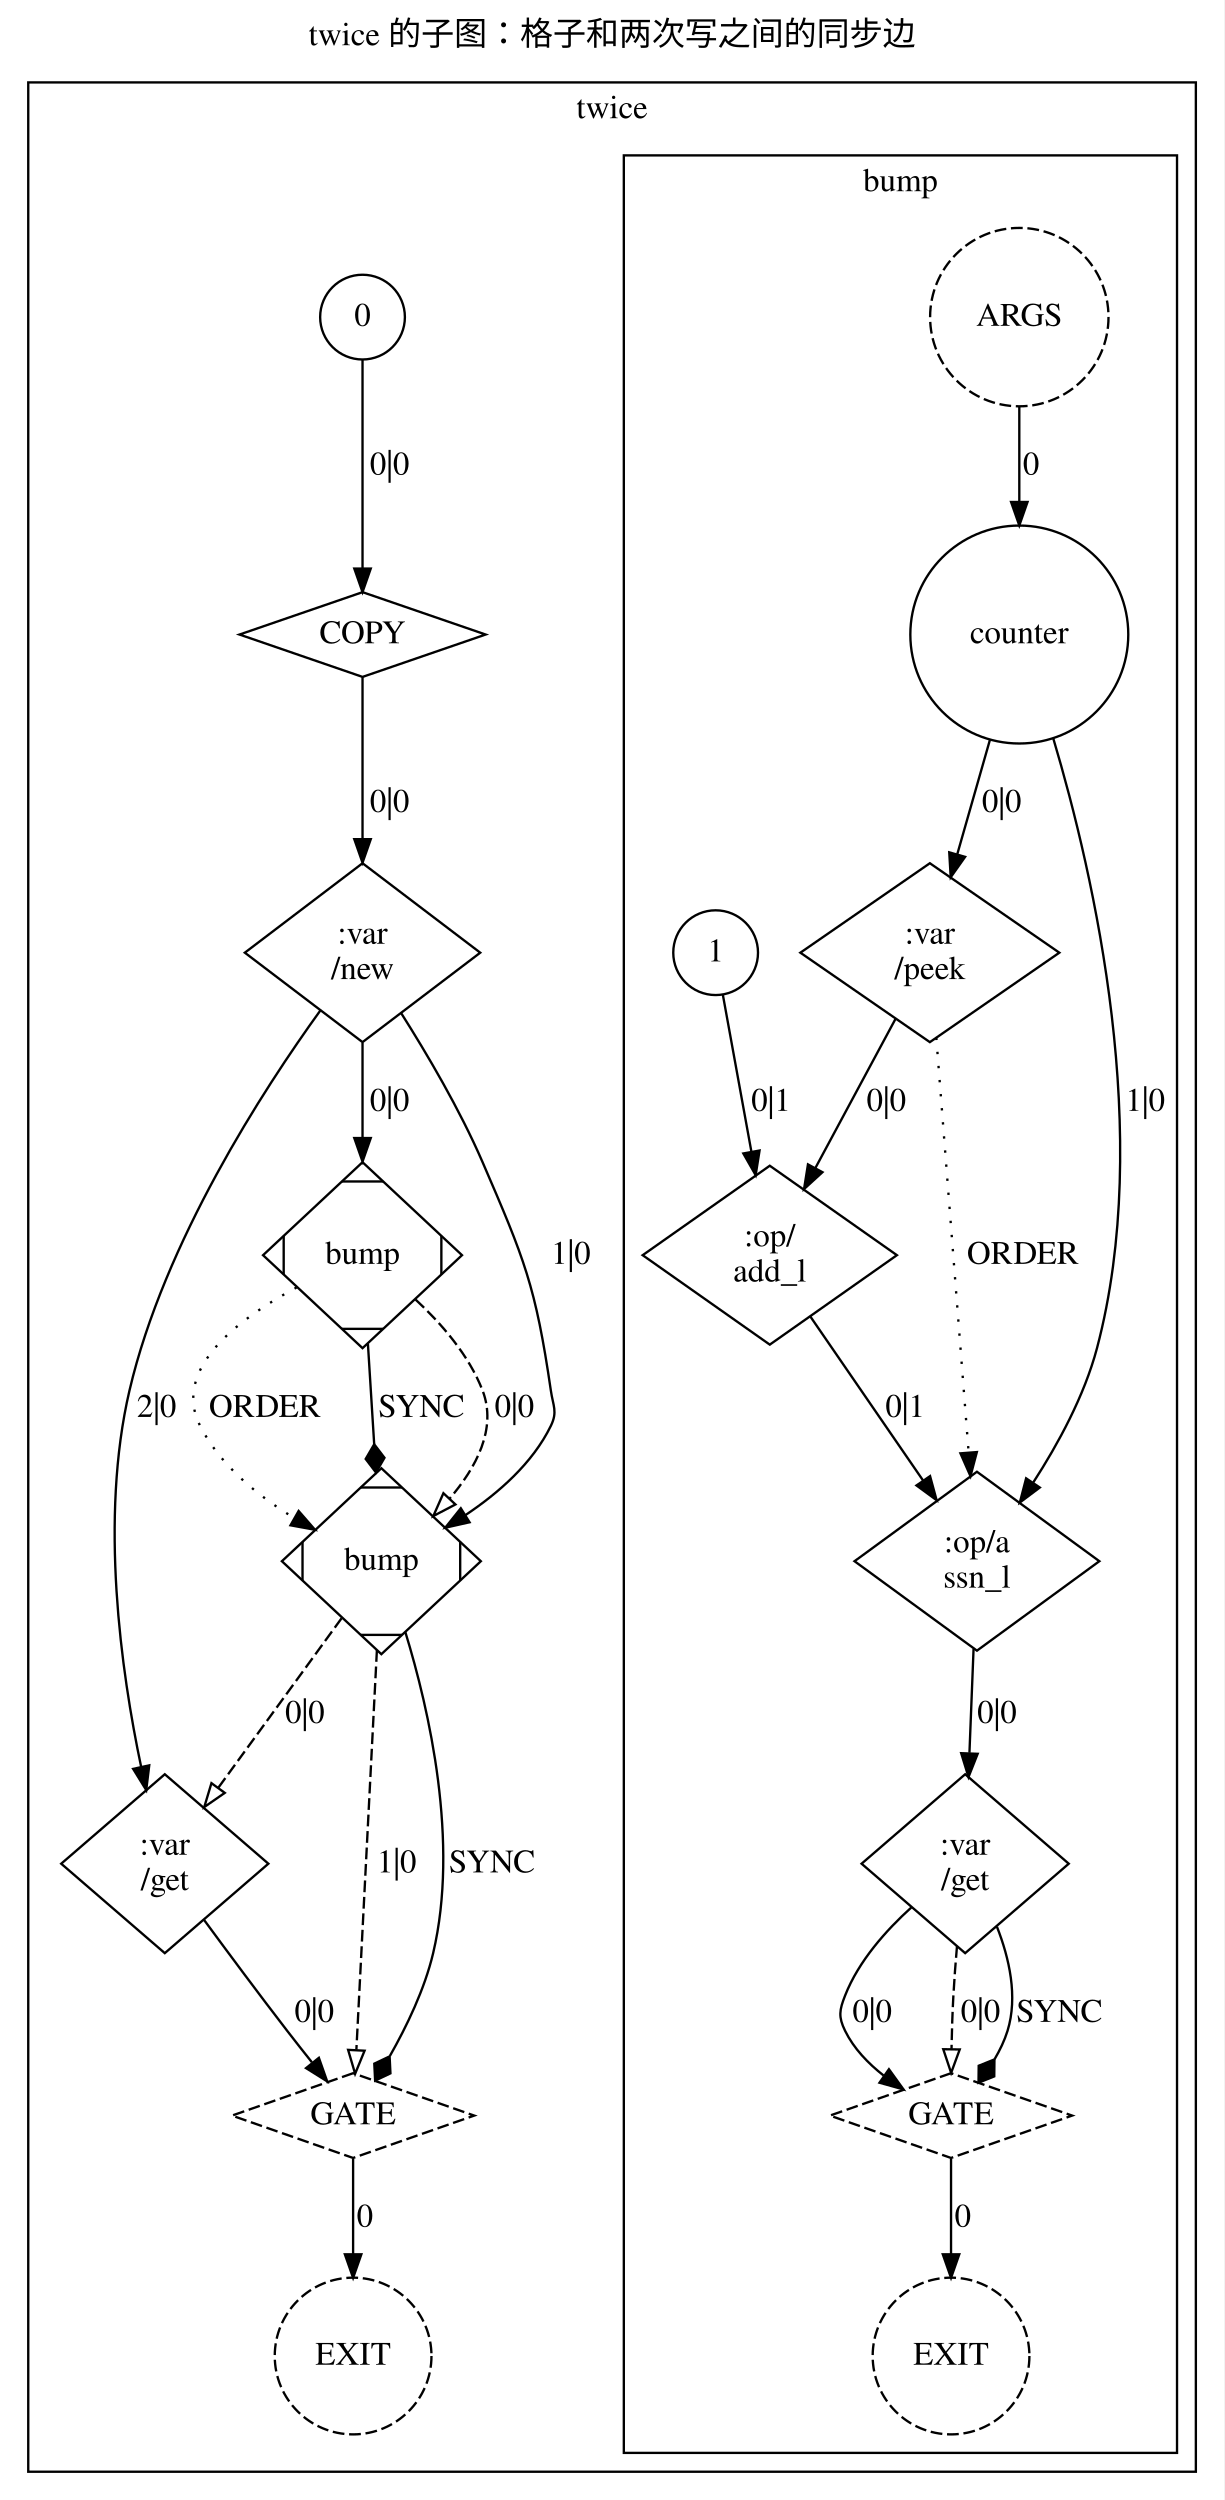
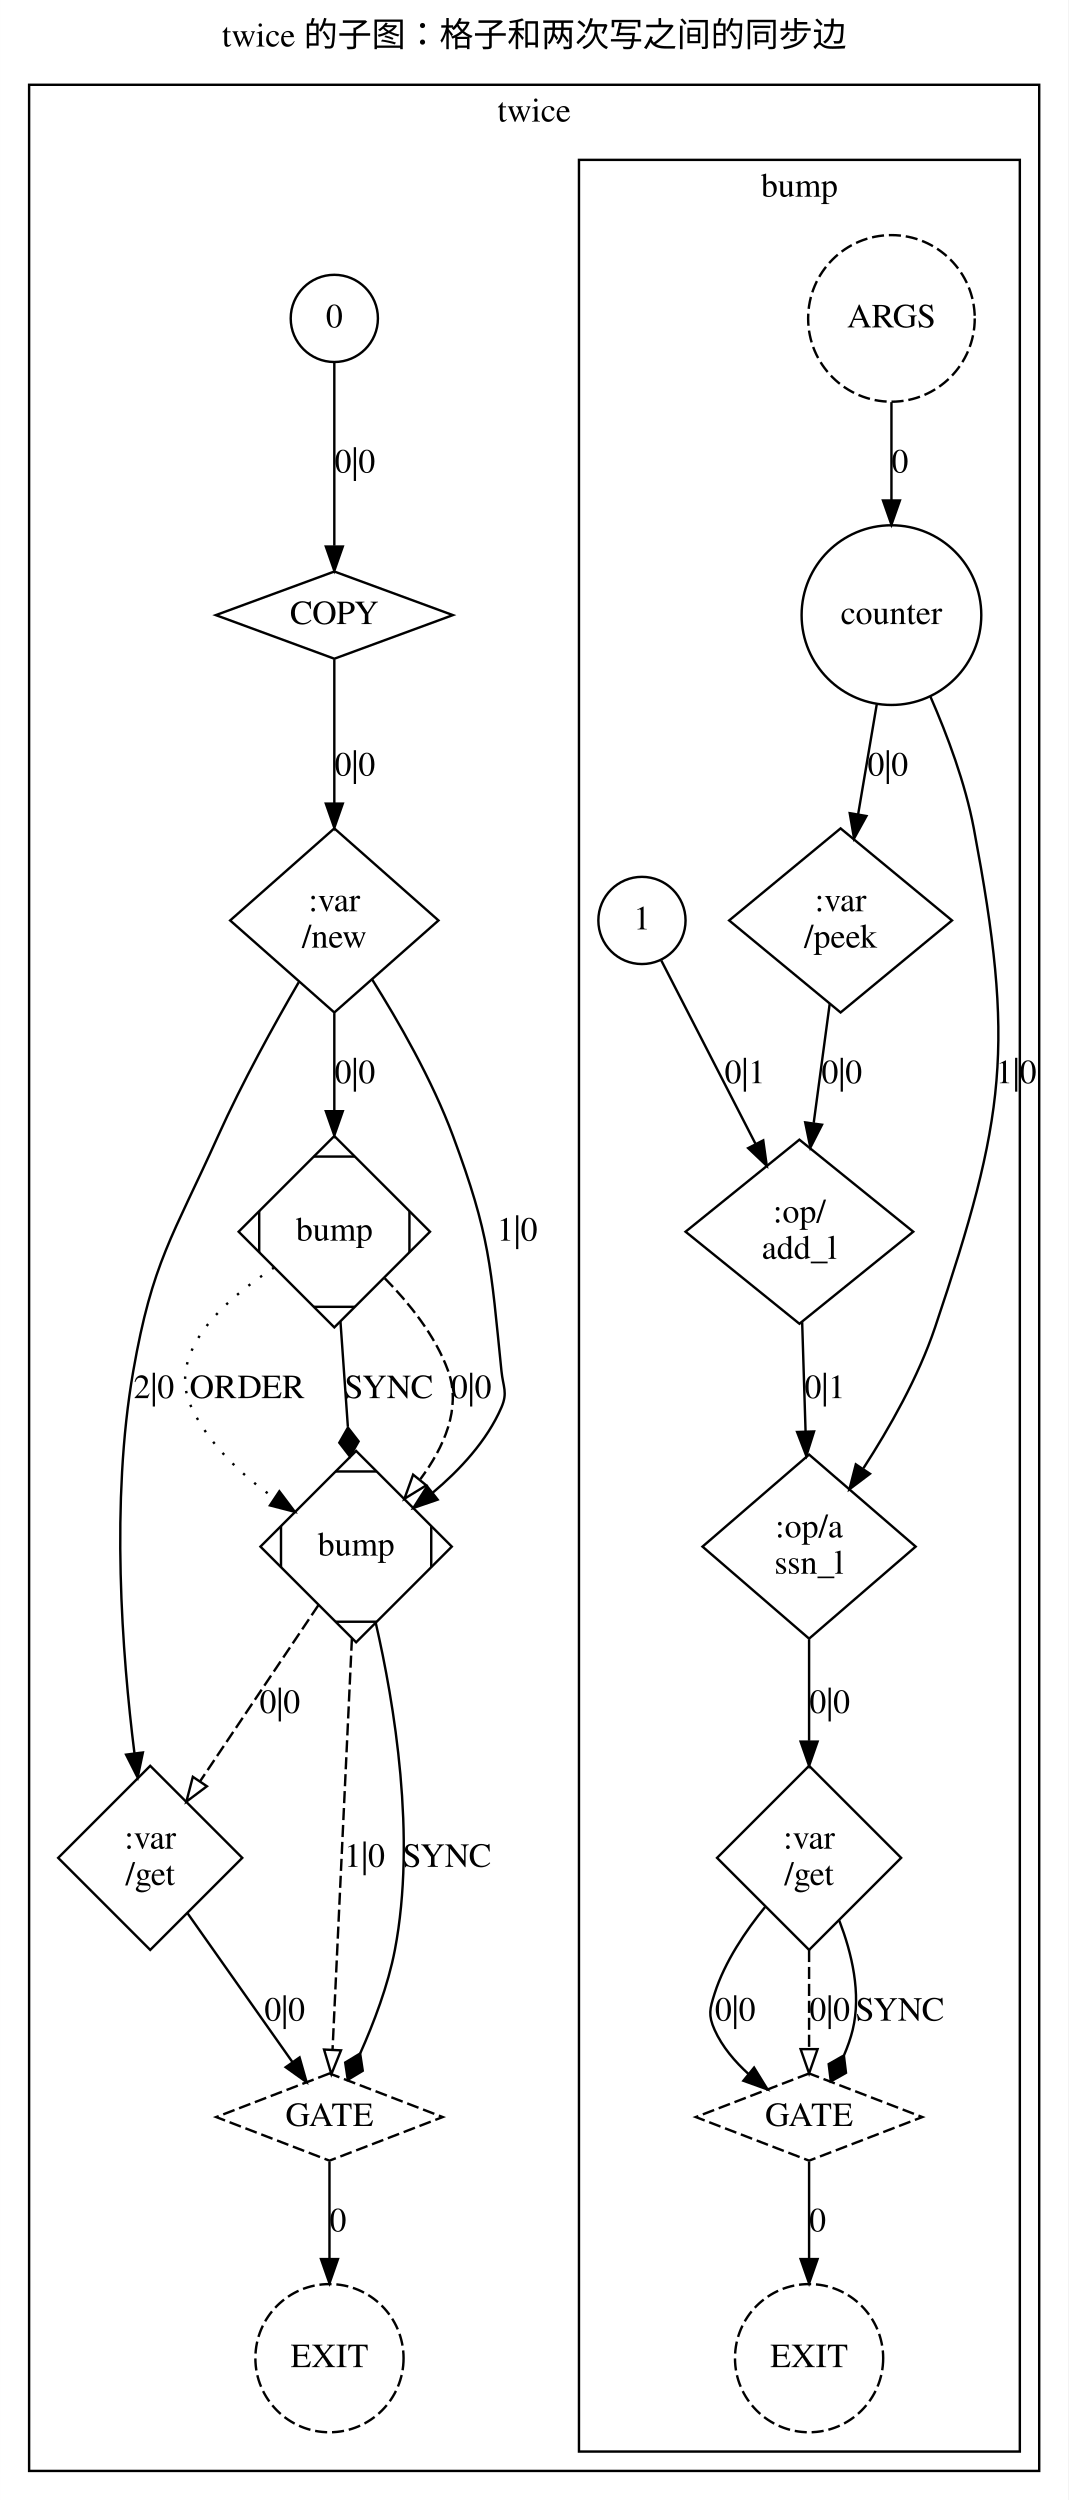
- <svg xmlns="http://www.w3.org/2000/svg" xmlns:xlink="http://www.w3.org/1999/xlink" width="520pt" height="1062pt" viewBox="0.00 0.00 520.00 1061.98">
-   <g id="graph0" class="graph" transform="scale(1 1) rotate(0) translate(4 1057.98)">
-     <polygon fill="white" stroke="transparent" points="-4,4 -4,-1057.98 516,-1057.98 516,4 -4,4" />
-     <text text-anchor="middle" x="256" y="-1038.78" font-family="Times,serif" font-size="14.00">twice 的子图：格子和两次写之间的同步边</text>
+ <svg xmlns="http://www.w3.org/2000/svg" xmlns:xlink="http://www.w3.org/1999/xlink" width="441pt" height="1032pt" viewBox="0.00 0.00 441.00 1032.08">
+   <g id="graph0" class="graph" transform="scale(1 1) rotate(0) translate(4 1028.08)">
+     <polygon fill="white" stroke="transparent" points="-4,4 -4,-1028.08 437,-1028.08 437,4 -4,4" />
+     <text text-anchor="middle" x="216.5" y="-1008.88" font-family="Times,serif" font-size="14.00">twice 的子图：格子和两次写之间的同步边</text>
    <g id="clust1" class="cluster">
      <g id="a_clust1">
        <a xlink:title="() =&gt; int pure">
-           <polygon fill="none" stroke="black" points="8,-8 8,-1022.98 504,-1022.98 504,-8 8,-8" />
-           <text text-anchor="middle" x="256" y="-1007.78" font-family="Times,serif" font-size="14.00">twice</text>
+           <polygon fill="none" stroke="black" points="8,-8 8,-993.08 425,-993.08 425,-8 8,-8" />
+           <text text-anchor="middle" x="216.5" y="-977.88" font-family="Times,serif" font-size="14.00">twice</text>
        </a>
      </g>
    </g>
    <g id="clust2" class="cluster">
      <g id="a_clust2">
        <a xlink:title="(var counter: int) =&gt; int uses counter">
-           <polygon fill="none" stroke="black" points="261,-16 261,-991.98 496,-991.98 496,-16 261,-16" />
-           <text text-anchor="middle" x="378.5" y="-976.78" font-family="Times,serif" font-size="14.00">bump</text>
+           <polygon fill="none" stroke="black" points="235,-16 235,-962.08 417,-962.08 417,-16 235,-16" />
+           <text text-anchor="middle" x="326" y="-946.88" font-family="Times,serif" font-size="14.00">bump</text>
        </a>
      </g>
    </g>
    <g id="node1" class="node">
-       <ellipse fill="none" stroke="black" stroke-dasharray="5,2" cx="429" cy="-923.28" rx="37.89" ry="37.89" />
-       <text text-anchor="middle" x="429" y="-919.58" font-family="Times,serif" font-size="14.00">ARGS</text>
+       <ellipse fill="none" stroke="black" stroke-dasharray="5,2" cx="364" cy="-896.63" rx="34.39" ry="34.39" />
+       <text text-anchor="middle" x="364" y="-892.93" font-family="Times,serif" font-size="14.00">ARGS</text>
    </g>
    <g id="node3" class="node">
      <g id="a_node3">
        <a xlink:title="counter">
-           <ellipse fill="none" stroke="black" cx="429" cy="-788.44" rx="46.29" ry="46.29" />
-           <text text-anchor="middle" x="429" y="-784.74" font-family="Times,serif" font-size="14.00">counter</text>
+           <ellipse fill="none" stroke="black" cx="364" cy="-774.14" rx="37.09" ry="37.09" />
+           <text text-anchor="middle" x="364" y="-770.44" font-family="Times,serif" font-size="14.00">counter</text>
        </a>
      </g>
    </g>
    <g id="edge1" class="edge">
-       <path fill="none" stroke="black" d="M429,-885.28C429,-872.8 429,-858.58 429,-844.99" />
-       <polygon fill="black" stroke="black" points="432.5,-844.76 429,-834.76 425.5,-844.76 432.5,-844.76" />
-       <text text-anchor="middle" x="434" y="-856.39" font-family="Times,serif" font-size="14.00">0</text>
+       <path fill="none" stroke="black" d="M364,-862.07C364,-849.53 364,-835.06 364,-821.56" />
+       <polygon fill="black" stroke="black" points="367.5,-821.48 364,-811.48 360.5,-821.48 367.5,-821.48" />
+       <text text-anchor="middle" x="367.5" y="-832.99" font-family="Times,serif" font-size="14.00">0</text>
    </g>
    <g id="node2" class="node">
-       <ellipse fill="none" stroke="black" stroke-dasharray="5,2" cx="400" cy="-57.15" rx="33.29" ry="33.29" />
-       <text text-anchor="middle" x="400" y="-53.45" font-family="Times,serif" font-size="14.00">EXIT</text>
-     </g>
-     <g id="node5" class="node">
-       <g id="a_node5">
+       <ellipse fill="none" stroke="black" stroke-dasharray="5,2" cx="330" cy="-54.55" rx="30.59" ry="30.59" />
+       <text text-anchor="middle" x="330" y="-50.85" font-family="Times,serif" font-size="14.00">EXIT</text>
+     </g>
+     <g id="node6" class="node">
+       <g id="a_node6">
        <a xlink:title=":var/peek">
-           <polygon fill="none" stroke="black" points="391,-691.29 336,-653.29 391,-615.29 446,-653.29 391,-691.29" />
-           <text text-anchor="middle" x="391" y="-657.09" font-family="Times,serif" font-size="14.00">:var</text>
-           <text text-anchor="middle" x="391" y="-642.09" font-family="Times,serif" font-size="14.00">/peek</text>
-         </a>
-       </g>
-     </g>
-     <g id="edge3" class="edge">
-       <path fill="none" stroke="black" d="M416.56,-743.84C412.08,-728.17 407.06,-710.55 402.65,-695.12" />
-       <polygon fill="black" stroke="black" points="405.97,-693.99 399.86,-685.33 399.24,-695.91 405.97,-693.99" />
-       <text text-anchor="middle" x="421.5" y="-713.09" font-family="Times,serif" font-size="14.00">0|0</text>
+           <polygon fill="none" stroke="black" points="343,-686.09 297,-648.09 343,-610.09 389,-648.09 343,-686.09" />
+           <text text-anchor="middle" x="343" y="-651.89" font-family="Times,serif" font-size="14.00">:var</text>
+           <text text-anchor="middle" x="343" y="-636.89" font-family="Times,serif" font-size="14.00">/peek</text>
+         </a>
+       </g>
+     </g>
+     <g id="edge5" class="edge">
+       <path fill="none" stroke="black" d="M357.93,-737.26C355.52,-723.08 352.74,-706.66 350.24,-691.86" />
+       <polygon fill="black" stroke="black" points="353.68,-691.2 348.56,-681.92 346.78,-692.37 353.68,-691.2" />
+       <text text-anchor="middle" x="362.5" y="-707.89" font-family="Times,serif" font-size="14.00">0|0</text>
    </g>
    <g id="node7" class="node">
      <g id="a_node7">
        <a xlink:title=":op/assn_l">
-           <polygon fill="none" stroke="black" points="411,-432.79 359,-394.79 411,-356.79 463,-394.79 411,-432.79" />
-           <text text-anchor="middle" x="411" y="-398.59" font-family="Times,serif" font-size="14.00">:op/a</text>
-           <text text-anchor="middle" x="411" y="-383.59" font-family="Times,serif" font-size="14.00">ssn_l</text>
+           <polygon fill="none" stroke="black" points="330,-427.59 286,-389.59 330,-351.59 374,-389.59 330,-427.59" />
+           <text text-anchor="middle" x="330" y="-393.39" font-family="Times,serif" font-size="14.00">:op/a</text>
+           <text text-anchor="middle" x="330" y="-378.39" font-family="Times,serif" font-size="14.00">ssn_l</text>
        </a>
      </g>
    </g>
    <g id="edge6" class="edge">
-       <path fill="none" stroke="black" d="M443.4,-744.42C461.06,-685.14 485.88,-575.45 462,-485.29 456.63,-465.02 445.47,-444.54 434.96,-428.29" />
-       <polygon fill="black" stroke="black" points="437.7,-426.09 429.23,-419.73 431.89,-429.99 437.7,-426.09" />
-       <text text-anchor="middle" x="482.5" y="-586.09" font-family="Times,serif" font-size="14.00">1|0</text>
+       <path fill="none" stroke="black" d="M380.08,-740.52C387.08,-724.53 394.49,-704.75 398,-686.09 415,-595.85 411.27,-567.14 382,-480.09 375.09,-459.54 363.14,-438.48 352.44,-421.96" />
+       <polygon fill="black" stroke="black" points="355.12,-419.66 346.66,-413.28 349.29,-423.54 355.12,-419.66" />
+       <text text-anchor="middle" x="415.5" y="-580.89" font-family="Times,serif" font-size="14.00">1|0</text>
    </g>
    <g id="node4" class="node">
      <g id="a_node4">
        <a xlink:title="1">
-           <ellipse fill="none" stroke="black" cx="300" cy="-653.29" rx="18" ry="18" />
-           <text text-anchor="middle" x="300" y="-649.59" font-family="Times,serif" font-size="14.00">1</text>
-         </a>
-       </g>
-     </g>
-     <g id="node6" class="node">
-       <g id="a_node6">
+           <ellipse fill="none" stroke="black" cx="261" cy="-648.09" rx="18" ry="18" />
+           <text text-anchor="middle" x="261" y="-644.39" font-family="Times,serif" font-size="14.00">1</text>
+         </a>
+       </g>
+     </g>
+     <g id="node5" class="node">
+       <g id="a_node5">
        <a xlink:title=":op/add_l">
-           <polygon fill="none" stroke="black" points="323,-562.79 269,-524.79 323,-486.79 377,-524.79 323,-562.79" />
-           <text text-anchor="middle" x="323" y="-528.59" font-family="Times,serif" font-size="14.00">:op/</text>
-           <text text-anchor="middle" x="323" y="-513.59" font-family="Times,serif" font-size="14.00">add_l</text>
-         </a>
-       </g>
-     </g>
-     <g id="edge5" class="edge">
-       <path fill="none" stroke="black" d="M303.05,-635.5C306.14,-618.52 311.04,-591.59 315.21,-568.66" />
-       <polygon fill="black" stroke="black" points="318.66,-569.25 317,-558.79 311.77,-568 318.66,-569.25" />
-       <text text-anchor="middle" x="323.5" y="-586.09" font-family="Times,serif" font-size="14.00">0|1</text>
+           <polygon fill="none" stroke="black" points="326,-557.59 279,-519.59 326,-481.59 373,-519.59 326,-557.59" />
+           <text text-anchor="middle" x="326" y="-523.39" font-family="Times,serif" font-size="14.00">:op/</text>
+           <text text-anchor="middle" x="326" y="-508.39" font-family="Times,serif" font-size="14.00">add_l</text>
+         </a>
+       </g>
    </g>
    <g id="edge4" class="edge">
-       <path fill="none" stroke="black" d="M376.41,-625.16C366.46,-606.65 353.18,-581.93 342.35,-561.78" />
-       <polygon fill="black" stroke="black" points="345.38,-560.04 337.56,-552.89 339.22,-563.35 345.38,-560.04" />
-       <text text-anchor="middle" x="372.5" y="-586.09" font-family="Times,serif" font-size="14.00">0|0</text>
-     </g>
-     <g id="edge8" class="edge">
-       <path fill="none" stroke="black" stroke-dasharray="1,5" d="M393.74,-617.17C397.3,-571.44 403.54,-491.44 407.46,-441.16" />
-       <polygon fill="black" stroke="black" points="410.97,-441.15 408.26,-430.91 404,-440.61 410.97,-441.15" />
-       <text text-anchor="middle" x="430.5" y="-521.09" font-family="Times,serif" font-size="14.00">ORDER</text>
+       <path fill="none" stroke="black" d="M268.97,-631.58C278.59,-612.86 295.06,-580.8 307.84,-555.94" />
+       <polygon fill="black" stroke="black" points="311.07,-557.3 312.53,-546.81 304.85,-554.1 311.07,-557.3" />
+       <text text-anchor="middle" x="303.5" y="-580.89" font-family="Times,serif" font-size="14.00">0|1</text>
    </g>
    <g id="edge7" class="edge">
-       <path fill="none" stroke="black" d="M340.18,-498.81C353.86,-478.9 373.15,-450.84 388.15,-429.03" />
-       <polygon fill="black" stroke="black" points="391.09,-430.94 393.87,-420.71 385.32,-426.97 391.09,-430.94" />
-       <text text-anchor="middle" x="380.5" y="-456.09" font-family="Times,serif" font-size="14.00">0|1</text>
+       <path fill="none" stroke="black" d="M327.14,-482.26C327.57,-468.2 328.08,-451.95 328.55,-437.06" />
+       <polygon fill="black" stroke="black" points="332.05,-437.13 328.86,-427.02 325.05,-436.91 332.05,-437.13" />
+       <text text-anchor="middle" x="336.5" y="-450.89" font-family="Times,serif" font-size="14.00">0|1</text>
+     </g>
+     <g id="edge3" class="edge">
+       <path fill="none" stroke="black" d="M338.49,-613.53C336.47,-598.52 334.07,-580.62 331.91,-564.56" />
+       <polygon fill="black" stroke="black" points="335.33,-563.76 330.53,-554.32 328.4,-564.7 335.33,-563.76" />
+       <text text-anchor="middle" x="343.5" y="-580.89" font-family="Times,serif" font-size="14.00">0|0</text>
    </g>
    <g id="node8" class="node">
      <g id="a_node8">
        <a xlink:title=":var/get">
-           <polygon fill="none" stroke="black" points="406,-304.29 362,-266.29 406,-228.29 450,-266.29 406,-304.29" />
-           <text text-anchor="middle" x="406" y="-270.09" font-family="Times,serif" font-size="14.00">:var</text>
-           <text text-anchor="middle" x="406" y="-255.09" font-family="Times,serif" font-size="14.00">/get</text>
-         </a>
-       </g>
-     </g>
-     <g id="edge9" class="edge">
-       <path fill="none" stroke="black" d="M409.57,-357.54C409.02,-343.8 408.4,-327.95 407.82,-313.42" />
-       <polygon fill="black" stroke="black" points="411.31,-312.97 407.42,-303.11 404.31,-313.24 411.31,-312.97" />
-       <text text-anchor="middle" x="419.5" y="-326.09" font-family="Times,serif" font-size="14.00">0|0</text>
+           <polygon fill="none" stroke="black" points="330,-299.09 292,-261.09 330,-223.09 368,-261.09 330,-299.09" />
+           <text text-anchor="middle" x="330" y="-264.89" font-family="Times,serif" font-size="14.00">:var</text>
+           <text text-anchor="middle" x="330" y="-249.89" font-family="Times,serif" font-size="14.00">/get</text>
+         </a>
+       </g>
+     </g>
+     <g id="edge8" class="edge">
+       <path fill="none" stroke="black" d="M330,-351.32C330,-338.2 330,-323.27 330,-309.42" />
+       <polygon fill="black" stroke="black" points="333.5,-309.1 330,-299.1 326.5,-309.1 333.5,-309.1" />
+       <text text-anchor="middle" x="338.5" y="-320.89" font-family="Times,serif" font-size="14.00">0|0</text>
    </g>
    <g id="node9" class="node">
      <g id="a_node9">
        <a xlink:title="GATE">
-           <polygon fill="none" stroke="black" stroke-dasharray="5,2" points="400,-177.29 348.55,-159.29 400,-141.29 451.45,-159.29 400,-177.29" />
-           <text text-anchor="middle" x="400" y="-155.59" font-family="Times,serif" font-size="14.00">GATE</text>
-         </a>
-       </g>
+           <polygon fill="none" stroke="black" stroke-dasharray="5,2" points="330,-172.09 283.25,-154.09 330,-136.09 376.75,-154.09 330,-172.09" />
+           <text text-anchor="middle" x="330" y="-150.39" font-family="Times,serif" font-size="14.00">GATE</text>
+         </a>
+       </g>
+     </g>
+     <g id="edge9" class="edge">
+       <path fill="none" stroke="black" d="M311.87,-240.85C303.81,-230.97 295.19,-218.26 291,-205.09 288.98,-198.74 288.28,-196.18 291,-190.09 294.11,-183.13 299.37,-176.97 305.03,-171.83" />
+       <polygon fill="black" stroke="black" points="307.29,-174.51 312.85,-165.49 302.88,-169.08 307.29,-174.51" />
+       <text text-anchor="middle" x="299.5" y="-193.89" font-family="Times,serif" font-size="14.00">0|0</text>
    </g>
    <g id="edge10" class="edge">
-       <path fill="none" stroke="black" d="M383.21,-247.78C372.46,-238.05 360.75,-224.96 355,-210.29 352.57,-204.09 352.07,-201.28 355,-195.29 358.67,-187.79 364.81,-181.43 371.39,-176.28" />
-       <polygon fill="black" stroke="black" points="373.62,-178.99 379.81,-170.4 369.61,-173.25 373.62,-178.99" />
-       <text text-anchor="middle" x="366.5" y="-199.09" font-family="Times,serif" font-size="14.00">0|0</text>
+       <path fill="none" stroke="black" stroke-dasharray="5,2" d="M330,-223.08C330,-209.65 330,-194.74 330,-182.31" />
+       <polygon fill="none" stroke="black" points="333.5,-182.13 330,-172.13 326.5,-182.13 333.5,-182.13" />
+       <text text-anchor="middle" x="338.5" y="-193.89" font-family="Times,serif" font-size="14.00">0|0</text>
    </g>
    <g id="edge11" class="edge">
-       <path fill="none" stroke="black" stroke-dasharray="5,2" d="M402.53,-231.29C401.93,-224.35 401.38,-217.09 401,-210.29 400.59,-202.96 400.35,-195 400.2,-187.64" />
-       <polygon fill="none" stroke="black" points="403.69,-187.38 400.04,-177.43 396.7,-187.48 403.69,-187.38" />
-       <text text-anchor="middle" x="412.5" y="-199.09" font-family="Times,serif" font-size="14.00">0|0</text>
-     </g>
-     <g id="edge12" class="edge">
-       <path fill="none" stroke="black" d="M419.49,-239.53C424.72,-226.23 428.49,-209.8 424,-195.29 422.72,-191.16 420.76,-187.08 418.5,-183.24" />
-       <polygon fill="black" stroke="black" points="418.44,-183.15 411.75,-180.46 411.67,-173.25 418.36,-175.94 418.44,-183.15" />
-       <text text-anchor="middle" x="446" y="-199.09" font-family="Times,serif" font-size="14.00">SYNC</text>
+       <path fill="none" stroke="black" d="M342.47,-235.19C347.62,-221.84 351.63,-205.1 348,-190.09 347.16,-186.61 345.9,-183.08 344.44,-179.67" />
+       <polygon fill="black" stroke="black" points="344.36,-179.52 338.09,-175.96 338.97,-168.8 345.24,-172.36 344.36,-179.52" />
+       <text text-anchor="middle" x="367.5" y="-193.89" font-family="Times,serif" font-size="14.00">SYNC</text>
    </g>
    <g id="edge2" class="edge">
-       <path fill="none" stroke="black" d="M400,-140.85C400,-129.67 400,-114.64 400,-100.46" />
-       <polygon fill="black" stroke="black" points="403.5,-100.35 400,-90.35 396.5,-100.35 403.5,-100.35" />
-       <text text-anchor="middle" x="405" y="-112.09" font-family="Times,serif" font-size="14.00">0</text>
+       <path fill="none" stroke="black" d="M330,-135.66C330,-124.56 330,-109.72 330,-95.83" />
+       <polygon fill="black" stroke="black" points="333.5,-95.47 330,-85.47 326.5,-95.47 333.5,-95.47" />
+       <text text-anchor="middle" x="333.5" y="-106.89" font-family="Times,serif" font-size="14.00">0</text>
    </g>
    <g id="node10" class="node">
-       <ellipse fill="none" stroke="black" stroke-dasharray="5,2" cx="146" cy="-57.15" rx="33.29" ry="33.29" />
-       <text text-anchor="middle" x="146" y="-53.45" font-family="Times,serif" font-size="14.00">EXIT</text>
+       <ellipse fill="none" stroke="black" stroke-dasharray="5,2" cx="132" cy="-54.55" rx="30.59" ry="30.59" />
+       <text text-anchor="middle" x="132" y="-50.85" font-family="Times,serif" font-size="14.00">EXIT</text>
    </g>
    <g id="node11" class="node">
      <g id="a_node11">
        <a xlink:title="0">
-           <ellipse fill="none" stroke="black" cx="150" cy="-923.28" rx="18" ry="18" />
-           <text text-anchor="middle" x="150" y="-919.58" font-family="Times,serif" font-size="14.00">0</text>
+           <ellipse fill="none" stroke="black" cx="134" cy="-896.63" rx="18" ry="18" />
+           <text text-anchor="middle" x="134" y="-892.93" font-family="Times,serif" font-size="14.00">0</text>
        </a>
      </g>
    </g>
    <g id="node12" class="node">
      <g id="a_node12">
        <a xlink:title="COPY">
-           <polygon fill="none" stroke="black" points="150,-806.44 97.72,-788.44 150,-770.44 202.28,-788.44 150,-806.44" />
-           <text text-anchor="middle" x="150" y="-784.74" font-family="Times,serif" font-size="14.00">COPY</text>
-         </a>
-       </g>
-     </g>
-     <g id="edge14" class="edge">
-       <path fill="none" stroke="black" d="M150,-905.19C150,-882.77 150,-843.17 150,-816.62" />
-       <polygon fill="black" stroke="black" points="153.5,-816.47 150,-806.47 146.5,-816.47 153.5,-816.47" />
-       <text text-anchor="middle" x="161.5" y="-856.39" font-family="Times,serif" font-size="14.00">0|0</text>
+           <polygon fill="none" stroke="black" points="134,-792.14 85.07,-774.14 134,-756.14 182.93,-774.14 134,-792.14" />
+           <text text-anchor="middle" x="134" y="-770.44" font-family="Times,serif" font-size="14.00">COPY</text>
+         </a>
+       </g>
+     </g>
+     <g id="edge13" class="edge">
+       <path fill="none" stroke="black" d="M134,-878.63C134,-858.91 134,-826.15 134,-802.77" />
+       <polygon fill="black" stroke="black" points="137.5,-802.45 134,-792.45 130.5,-802.45 137.5,-802.45" />
+       <text text-anchor="middle" x="142.5" y="-832.99" font-family="Times,serif" font-size="14.00">0|0</text>
    </g>
    <g id="node13" class="node">
      <g id="a_node13">
        <a xlink:title=":var/new">
-           <polygon fill="none" stroke="black" points="150,-691.29 100,-653.29 150,-615.29 200,-653.29 150,-691.29" />
-           <text text-anchor="middle" x="150" y="-657.09" font-family="Times,serif" font-size="14.00">:var</text>
-           <text text-anchor="middle" x="150" y="-642.09" font-family="Times,serif" font-size="14.00">/new</text>
-         </a>
-       </g>
-     </g>
-     <g id="edge15" class="edge">
-       <path fill="none" stroke="black" d="M150,-770.31C150,-753.05 150,-725.65 150,-701.81" />
-       <polygon fill="black" stroke="black" points="153.5,-701.5 150,-691.5 146.5,-701.5 153.5,-701.5" />
-       <text text-anchor="middle" x="161.5" y="-713.09" font-family="Times,serif" font-size="14.00">0|0</text>
+           <polygon fill="none" stroke="black" points="134,-686.09 91,-648.09 134,-610.09 177,-648.09 134,-686.09" />
+           <text text-anchor="middle" x="134" y="-651.89" font-family="Times,serif" font-size="14.00">:var</text>
+           <text text-anchor="middle" x="134" y="-636.89" font-family="Times,serif" font-size="14.00">/new</text>
+         </a>
+       </g>
+     </g>
+     <g id="edge14" class="edge">
+       <path fill="none" stroke="black" d="M134,-755.89C134,-740.5 134,-717.24 134,-696.35" />
+       <polygon fill="black" stroke="black" points="137.5,-696.33 134,-686.33 130.5,-696.33 137.5,-696.33" />
+       <text text-anchor="middle" x="142.5" y="-707.89" font-family="Times,serif" font-size="14.00">0|0</text>
    </g>
    <g id="node14" class="node">
      <g id="a_node14">
        <a xlink:title="bump">
-           <polygon fill="none" stroke="black" points="150,-564.29 107.74,-524.79 150,-485.29 192.26,-524.79 150,-564.29" />
-           <polyline fill="none" stroke="black" points="116.51,-532.99 116.51,-516.6 " />
-           <polyline fill="none" stroke="black" points="141.23,-493.49 158.77,-493.49 " />
-           <polyline fill="none" stroke="black" points="183.49,-516.6 183.49,-532.99 " />
-           <polyline fill="none" stroke="black" points="158.77,-556.1 141.23,-556.1 " />
-           <text text-anchor="middle" x="150" y="-521.09" font-family="Times,serif" font-size="14.00">bump</text>
-         </a>
-       </g>
-     </g>
-     <g id="edge16" class="edge">
-       <path fill="none" stroke="black" d="M150,-615.02C150,-602.36 150,-588.02 150,-574.6" />
-       <polygon fill="black" stroke="black" points="153.5,-574.55 150,-564.55 146.5,-574.55 153.5,-574.55" />
-       <text text-anchor="middle" x="161.5" y="-586.09" font-family="Times,serif" font-size="14.00">0|0</text>
+           <polygon fill="none" stroke="black" points="134,-559.09 94.5,-519.59 134,-480.09 173.5,-519.59 134,-559.09" />
+           <polyline fill="none" stroke="black" points="102.99,-528.08 102.99,-511.11 " />
+           <polyline fill="none" stroke="black" points="125.51,-488.58 142.49,-488.58 " />
+           <polyline fill="none" stroke="black" points="165.01,-511.11 165.01,-528.08 " />
+           <polyline fill="none" stroke="black" points="142.49,-550.61 125.51,-550.61 " />
+           <text text-anchor="middle" x="134" y="-515.89" font-family="Times,serif" font-size="14.00">bump</text>
+         </a>
+       </g>
+     </g>
+     <g id="edge15" class="edge">
+       <path fill="none" stroke="black" d="M134,-609.82C134,-597.16 134,-582.82 134,-569.4" />
+       <polygon fill="black" stroke="black" points="137.5,-569.35 134,-559.35 130.5,-569.35 137.5,-569.35" />
+       <text text-anchor="middle" x="142.5" y="-580.89" font-family="Times,serif" font-size="14.00">0|0</text>
    </g>
    <g id="node15" class="node">
      <g id="a_node15">
        <a xlink:title="bump">
-           <polygon fill="none" stroke="black" points="158,-434.29 115.74,-394.79 158,-355.29 200.26,-394.79 158,-434.29" />
-           <polyline fill="none" stroke="black" points="124.51,-402.99 124.51,-386.6 " />
-           <polyline fill="none" stroke="black" points="149.23,-363.49 166.77,-363.49 " />
-           <polyline fill="none" stroke="black" points="191.49,-386.6 191.49,-402.99 " />
-           <polyline fill="none" stroke="black" points="166.77,-426.1 149.23,-426.1 " />
-           <text text-anchor="middle" x="158" y="-391.09" font-family="Times,serif" font-size="14.00">bump</text>
-         </a>
-       </g>
-     </g>
-     <g id="edge17" class="edge">
-       <path fill="none" stroke="black" d="M166.36,-627.7C177.27,-610.49 191.33,-586.66 201,-564.29 218.85,-522.99 223.49,-511.82 230,-467.29 230.96,-460.7 232.92,-458.29 230,-452.29 222.29,-436.44 207.73,-423.71 193.72,-414.38" />
-       <polygon fill="black" stroke="black" points="195.46,-411.34 185.13,-409.01 191.75,-417.28 195.46,-411.34" />
-       <text text-anchor="middle" x="238.5" y="-521.09" font-family="Times,serif" font-size="14.00">1|0</text>
+           <polygon fill="none" stroke="black" points="143,-429.09 103.5,-389.59 143,-350.09 182.5,-389.59 143,-429.09" />
+           <polyline fill="none" stroke="black" points="111.99,-398.08 111.99,-381.11 " />
+           <polyline fill="none" stroke="black" points="134.51,-358.58 151.49,-358.58 " />
+           <polyline fill="none" stroke="black" points="174.01,-381.11 174.01,-398.08 " />
+           <polyline fill="none" stroke="black" points="151.49,-420.61 134.51,-420.61 " />
+           <text text-anchor="middle" x="143" y="-385.89" font-family="Times,serif" font-size="14.00">bump</text>
+         </a>
+       </g>
+     </g>
+     <g id="edge16" class="edge">
+       <path fill="none" stroke="black" d="M149.58,-623.77C160.42,-606.56 174.41,-582.21 183,-559.09 198.33,-517.83 198.53,-505.89 203,-462.09 203.68,-455.46 205.64,-453.21 203,-447.09 197.02,-433.25 185.79,-421.22 174.65,-411.87" />
+       <polygon fill="black" stroke="black" points="176.65,-408.99 166.63,-405.54 172.31,-414.49 176.65,-408.99" />
+       <text text-anchor="middle" x="209.5" y="-515.89" font-family="Times,serif" font-size="14.00">1|0</text>
    </g>
    <g id="node16" class="node">
      <g id="a_node16">
        <a xlink:title=":var/get">
-           <polygon fill="none" stroke="black" points="66,-304.29 22,-266.29 66,-228.29 110,-266.29 66,-304.29" />
-           <text text-anchor="middle" x="66" y="-270.09" font-family="Times,serif" font-size="14.00">:var</text>
-           <text text-anchor="middle" x="66" y="-255.09" font-family="Times,serif" font-size="14.00">/get</text>
-         </a>
-       </g>
+           <polygon fill="none" stroke="black" points="58,-299.09 20,-261.09 58,-223.09 96,-261.09 58,-299.09" />
+           <text text-anchor="middle" x="58" y="-264.89" font-family="Times,serif" font-size="14.00">:var</text>
+           <text text-anchor="middle" x="58" y="-249.89" font-family="Times,serif" font-size="14.00">/get</text>
+         </a>
+       </g>
+     </g>
+     <g id="edge20" class="edge">
+       <path fill="none" stroke="black" d="M119.31,-622.58C109.22,-605.2 95.93,-581.15 86,-559.09 67.19,-517.3 58.9,-507.24 51,-462.09 41.58,-408.26 46.38,-345.07 51.48,-304.35" />
+       <polygon fill="black" stroke="black" points="54.98,-304.62 52.81,-294.24 48.04,-303.7 54.98,-304.62" />
+       <text text-anchor="middle" x="59.5" y="-450.89" font-family="Times,serif" font-size="14.00">2|0</text>
+     </g>
+     <g id="edge17" class="edge">
+       <path fill="none" stroke="black" stroke-dasharray="5,2" d="M154.8,-500.39C164.78,-490.25 175.71,-476.73 181,-462.09 186.57,-446.7 179.2,-430.51 169.52,-417.44" />
+       <polygon fill="none" stroke="black" points="171.96,-414.89 162.93,-409.33 166.53,-419.3 171.96,-414.89" />
+       <text text-anchor="middle" x="190.5" y="-450.89" font-family="Times,serif" font-size="14.00">0|0</text>
+     </g>
+     <g id="edge18" class="edge">
+       <path fill="none" stroke="black" stroke-dasharray="1,5" d="M109.14,-504.79C88.58,-491.4 64.33,-469.82 75,-447.09 82.22,-431.71 95.92,-419.06 109.14,-409.66" />
+       <polygon fill="black" stroke="black" points="111.31,-412.42 117.69,-403.96 107.43,-406.6 111.31,-412.42" />
+       <text text-anchor="middle" x="98" y="-450.89" font-family="Times,serif" font-size="14.00">ORDER</text>
+     </g>
+     <g id="edge19" class="edge">
+       <path fill="none" stroke="black" d="M136.53,-482.6C137.48,-469.1 138.57,-453.53 139.59,-439.09" />
+       <polygon fill="black" stroke="black" points="139.62,-438.73 136.05,-432.47 140.46,-426.76 144.03,-433.03 139.62,-438.73" />
+       <text text-anchor="middle" x="156.5" y="-450.89" font-family="Times,serif" font-size="14.00">SYNC</text>
    </g>
    <g id="edge21" class="edge">
-       <path fill="none" stroke="black" d="M132.14,-628.82C107.86,-595.21 65.77,-530.43 51,-467.29 38.28,-412.91 47.39,-348.16 55.97,-307.38" />
-       <polygon fill="black" stroke="black" points="59.4,-308.07 58.12,-297.55 52.56,-306.57 59.4,-308.07" />
-       <text text-anchor="middle" x="62.5" y="-456.09" font-family="Times,serif" font-size="14.00">2|0</text>
-     </g>
-     <g id="edge18" class="edge">
-       <path fill="none" stroke="black" stroke-dasharray="5,2" d="M172.54,-505.93C183.36,-495.88 195.21,-482.34 201,-467.29 207.22,-451.13 198.25,-434.47 186.93,-421.31" />
-       <polygon fill="none" stroke="black" points="189.47,-418.9 180.08,-413.99 184.36,-423.68 189.47,-418.9" />
-       <text text-anchor="middle" x="214.5" y="-456.09" font-family="Times,serif" font-size="14.00">0|0</text>
-     </g>
-     <g id="edge19" class="edge">
-       <path fill="none" stroke="black" stroke-dasharray="1,5" d="M121.99,-511.07C97.85,-498.15 68.68,-476.61 81,-452.29 89.52,-435.48 105.66,-422.46 120.97,-413.17" />
-       <polygon fill="black" stroke="black" points="122.86,-416.12 129.82,-408.14 119.4,-410.04 122.86,-416.12" />
-       <text text-anchor="middle" x="108.5" y="-456.09" font-family="Times,serif" font-size="14.00">ORDER</text>
-     </g>
-     <g id="edge20" class="edge">
-       <path fill="none" stroke="black" d="M152.29,-487.11C153.12,-473.86 154.07,-458.68 154.95,-444.55" />
-       <polygon fill="black" stroke="black" points="154.96,-444.46 151.34,-438.22 155.71,-432.48 159.33,-438.72 154.96,-444.46" />
-       <text text-anchor="middle" x="175" y="-456.09" font-family="Times,serif" font-size="14.00">SYNC</text>
-     </g>
-     <g id="edge22" class="edge">
-       <path fill="none" stroke="black" stroke-dasharray="5,2" d="M141.13,-370.59C126.41,-350.35 104.93,-320.82 88.7,-298.51" />
-       <polygon fill="none" stroke="black" points="91.48,-296.38 82.77,-290.35 85.82,-300.5 91.48,-296.38" />
-       <text text-anchor="middle" x="125.5" y="-326.09" font-family="Times,serif" font-size="14.00">0|0</text>
+       <path fill="none" stroke="black" stroke-dasharray="5,2" d="M127.41,-365.39C113.7,-344.99 93.65,-315.15 78.62,-292.77" />
+       <polygon fill="none" stroke="black" points="81.4,-290.65 72.92,-284.3 75.59,-294.55 81.4,-290.65" />
+       <text text-anchor="middle" x="111.5" y="-320.89" font-family="Times,serif" font-size="14.00">0|0</text>
    </g>
    <g id="node17" class="node">
      <g id="a_node17">
        <a xlink:title="GATE">
-           <polygon fill="none" stroke="black" stroke-dasharray="5,2" points="146,-177.29 94.55,-159.29 146,-141.29 197.45,-159.29 146,-177.29" />
-           <text text-anchor="middle" x="146" y="-155.59" font-family="Times,serif" font-size="14.00">GATE</text>
-         </a>
-       </g>
+           <polygon fill="none" stroke="black" stroke-dasharray="5,2" points="132,-172.09 85.25,-154.09 132,-136.09 178.75,-154.09 132,-172.09" />
+           <text text-anchor="middle" x="132" y="-150.39" font-family="Times,serif" font-size="14.00">GATE</text>
+         </a>
+       </g>
+     </g>
+     <g id="edge23" class="edge">
+       <path fill="none" stroke="black" stroke-dasharray="5,2" d="M141.26,-351.6C139.03,-304.38 135.24,-223.82 133.27,-182.03" />
+       <polygon fill="none" stroke="black" points="136.75,-181.63 132.79,-171.81 129.76,-181.96 136.75,-181.63" />
+       <text text-anchor="middle" x="146.5" y="-257.39" font-family="Times,serif" font-size="14.00">1|0</text>
    </g>
    <g id="edge24" class="edge">
-       <path fill="none" stroke="black" stroke-dasharray="5,2" d="M156.11,-357.05C153.69,-309.89 149.54,-229.18 147.39,-187.29" />
-       <polygon fill="none" stroke="black" points="150.87,-186.85 146.86,-177.05 143.88,-187.21 150.87,-186.85" />
-       <text text-anchor="middle" x="164.5" y="-262.59" font-family="Times,serif" font-size="14.00">1|0</text>
-     </g>
-     <g id="edge25" class="edge">
-       <path fill="none" stroke="black" d="M168.16,-364.78C178.37,-331.48 191.12,-275.4 180,-228.29 176.38,-212.95 168.73,-197.12 161.61,-184.6" />
-       <polygon fill="black" stroke="black" points="161.51,-184.44 155,-181.35 155.35,-174.14 161.86,-177.23 161.51,-184.44" />
-       <text text-anchor="middle" x="205" y="-262.59" font-family="Times,serif" font-size="14.00">SYNC</text>
-     </g>
-     <g id="edge23" class="edge">
-       <path fill="none" stroke="black" d="M82.66,-242.44C92.76,-228.69 105.98,-210.88 118,-195.29 121.36,-190.94 125,-186.32 128.51,-181.91" />
-       <polygon fill="black" stroke="black" points="131.46,-183.83 134.98,-173.83 126,-179.45 131.46,-183.83" />
-       <text text-anchor="middle" x="129.5" y="-199.09" font-family="Times,serif" font-size="14.00">0|0</text>
-     </g>
-     <g id="edge13" class="edge">
-       <path fill="none" stroke="black" d="M146,-140.85C146,-129.67 146,-114.64 146,-100.46" />
-       <polygon fill="black" stroke="black" points="149.5,-100.35 146,-90.35 142.5,-100.35 149.5,-100.35" />
-       <text text-anchor="middle" x="151" y="-112.09" font-family="Times,serif" font-size="14.00">0</text>
+       <path fill="none" stroke="black" d="M151.09,-358.16C158.77,-324.77 167.92,-269.73 159,-223.09 156.2,-208.44 150.28,-192.92 144.7,-180.41" />
+       <polygon fill="black" stroke="black" points="144.66,-180.33 138.49,-176.6 139.56,-169.47 145.74,-173.2 144.66,-180.33" />
+       <text text-anchor="middle" x="180.5" y="-257.39" font-family="Times,serif" font-size="14.00">SYNC</text>
+     </g>
+     <g id="edge22" class="edge">
+       <path fill="none" stroke="black" d="M73.33,-238.34C86.07,-220.27 104.09,-194.7 116.79,-176.68" />
+       <polygon fill="black" stroke="black" points="119.65,-178.7 122.55,-168.51 113.93,-174.67 119.65,-178.7" />
+       <text text-anchor="middle" x="113.5" y="-193.89" font-family="Times,serif" font-size="14.00">0|0</text>
+     </g>
+     <g id="edge12" class="edge">
+       <path fill="none" stroke="black" d="M132,-135.66C132,-124.56 132,-109.72 132,-95.83" />
+       <polygon fill="black" stroke="black" points="135.5,-95.47 132,-85.47 128.5,-95.47 135.5,-95.47" />
+       <text text-anchor="middle" x="135.5" y="-106.89" font-family="Times,serif" font-size="14.00">0</text>
    </g>
  </g>
</svg>
